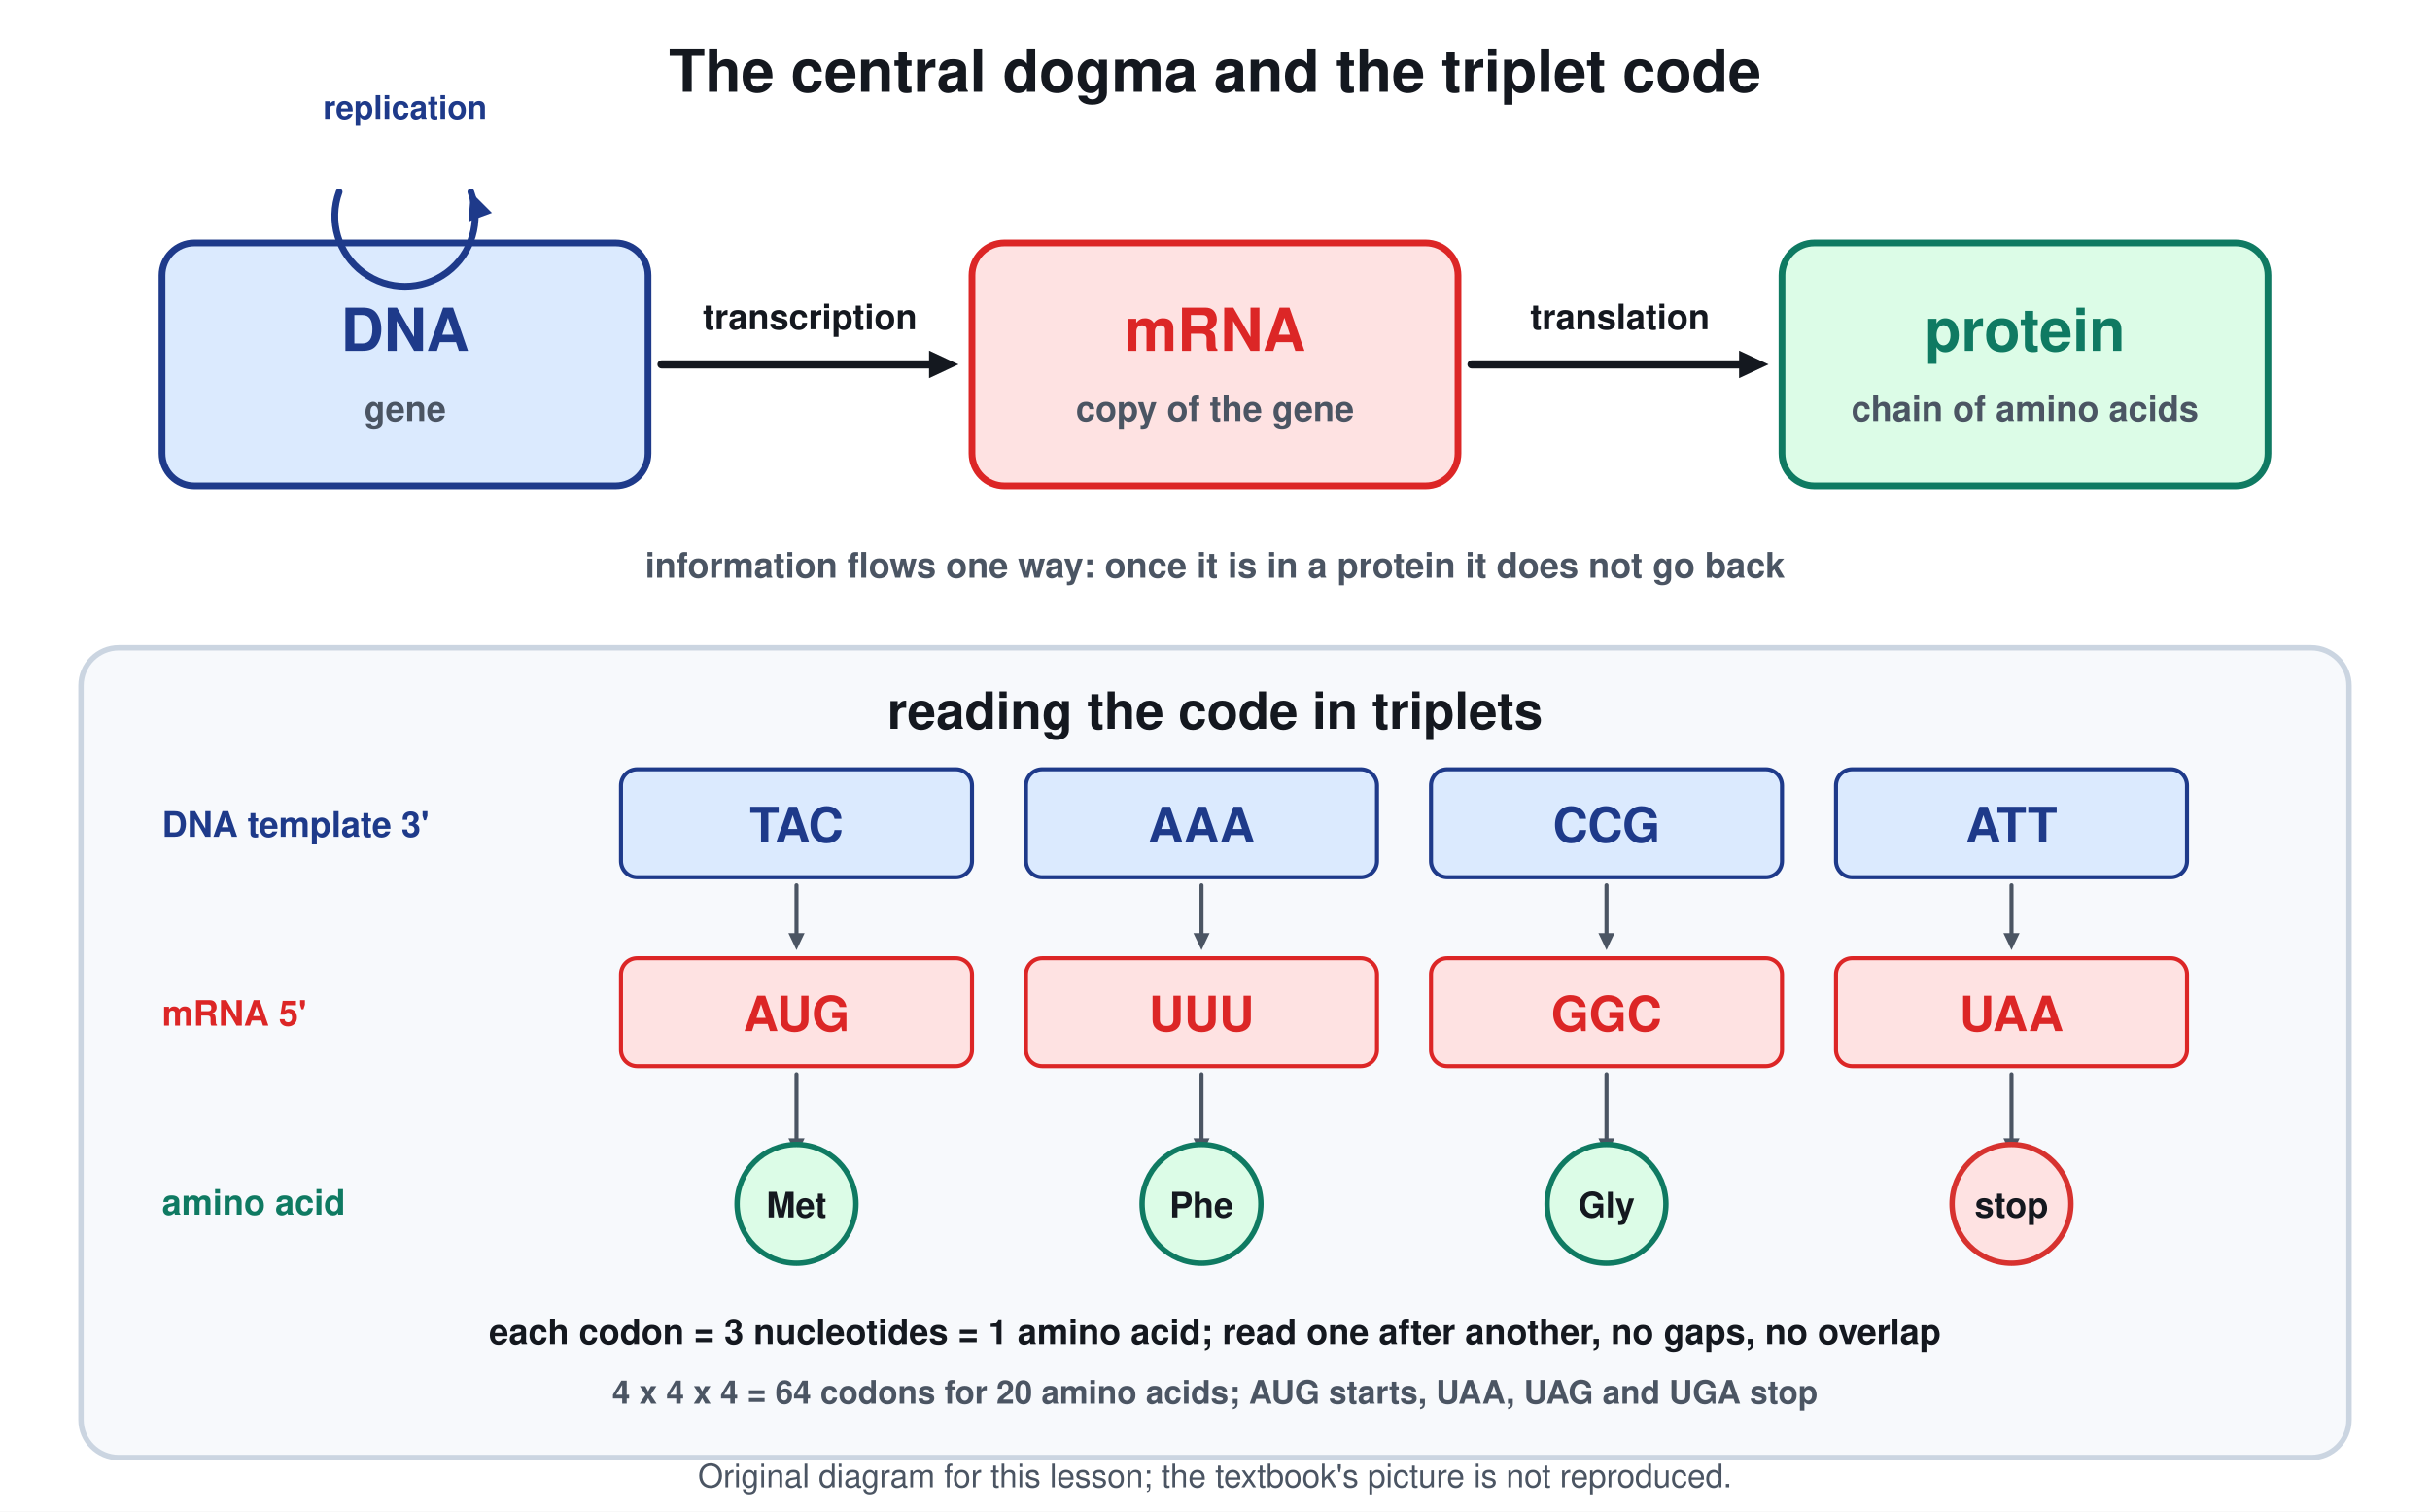
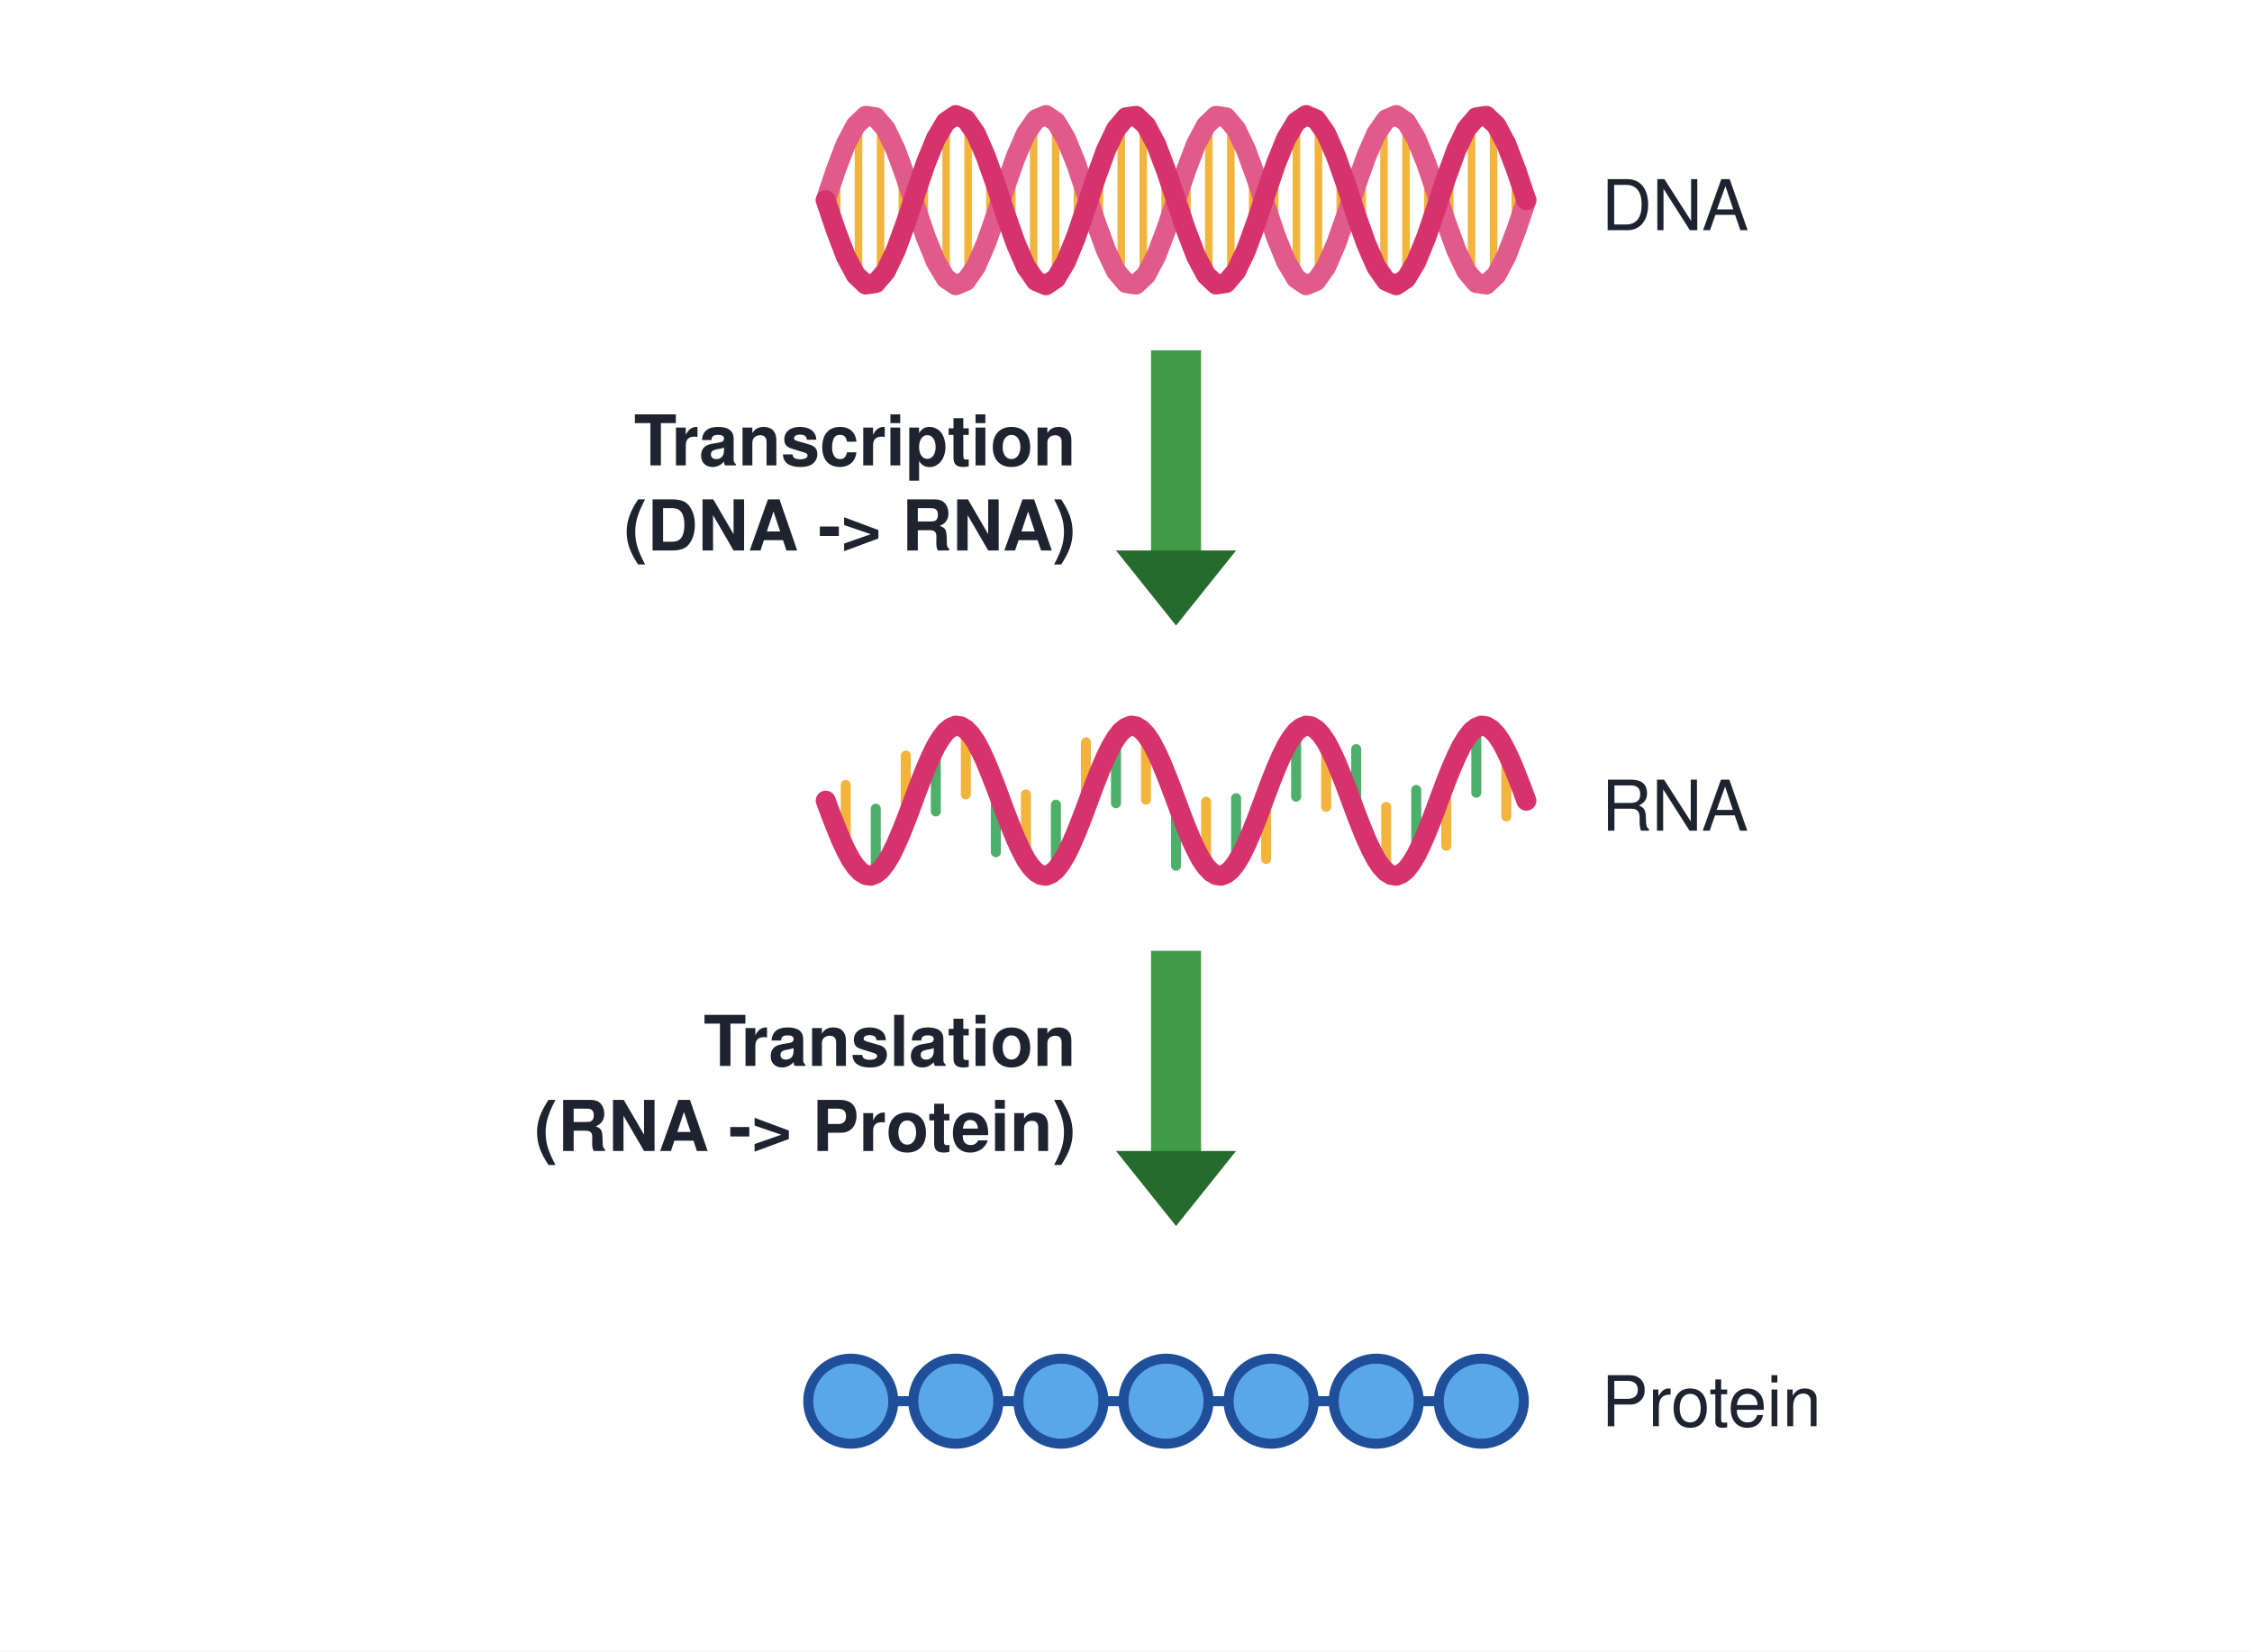
- <svg xmlns="http://www.w3.org/2000/svg" viewBox="0 0 900 560" font-family="Segoe UI, Helvetica, Arial, sans-serif">
-   <rect width="900" height="560" fill="#ffffff" />
-   <text x="450.0" y="34.0" font-size="22" fill="#14181f" text-anchor="middle" font-weight="700">The central dogma and the triplet code</text>
-   <rect x="60.0" y="90.0" width="180.0" height="90.0" rx="12" stroke="#1e3a8a" stroke-width="2.5" fill="#dbeafe" />
-   <text x="150.0" y="130.0" font-size="22" fill="#1e3a8a" text-anchor="middle" font-weight="700">DNA</text>
-   <text x="150.0" y="156.0" font-size="13" fill="#4b5563" text-anchor="middle" font-weight="700">gene</text>
-   <rect x="360.0" y="90.0" width="180.0" height="90.0" rx="12" stroke="#dc2626" stroke-width="2.5" fill="#fee2e2" />
-   <text x="450.0" y="130.0" font-size="22" fill="#dc2626" text-anchor="middle" font-weight="700">mRNA</text>
-   <text x="450.0" y="156.0" font-size="13" fill="#4b5563" text-anchor="middle" font-weight="700">copy of the gene</text>
-   <rect x="660.0" y="90.0" width="180.0" height="90.0" rx="12" stroke="#0f7a62" stroke-width="2.5" fill="#dcfce7" />
-   <text x="750.0" y="130.0" font-size="22" fill="#0f7a62" text-anchor="middle" font-weight="700">protein</text>
-   <text x="750.0" y="156.0" font-size="13" fill="#4b5563" text-anchor="middle" font-weight="700">chain of amino acids</text>
-   <line x1="245.0" y1="135.0" x2="345.4" y2="135.0" stroke="#14181f" stroke-width="3" stroke-linecap="round" />
-   <path d="M355.0 135.0 L344.1 140.1 L344.1 129.9 Z" fill="#14181f" />
-   <text x="300.0" y="122.0" font-size="13" fill="#14181f" text-anchor="middle" font-weight="700">transcription</text>
-   <line x1="545.0" y1="135.0" x2="645.4" y2="135.0" stroke="#14181f" stroke-width="3" stroke-linecap="round" />
-   <path d="M655.0 135.0 L644.1 140.1 L644.1 129.9 Z" fill="#14181f" />
-   <text x="600.0" y="122.0" font-size="13" fill="#14181f" text-anchor="middle" font-weight="700">translation</text>
-   <path d="M125.6 71.1 A26 26 0 1 0 174.4 71.1" stroke="#1e3a8a" stroke-width="2.5" fill="none" stroke-linejoin="round" stroke-linecap="round" />
-   <path d="M174.4 71.1 L182.2 78.9 L173.5 82.1 Z" fill="#1e3a8a" />
-   <text x="150.0" y="44.0" font-size="12" fill="#1e3a8a" text-anchor="middle" font-weight="700">replication</text>
-   <text x="450.0" y="214.0" font-size="13" fill="#4b5563" text-anchor="middle" font-weight="700">information flows one way: once it is in a protein it does not go back</text>
-   <rect x="30.0" y="240.0" width="840.0" height="300.0" rx="14" stroke="#cbd5e1" stroke-width="2" fill="#f7f9fc" />
-   <text x="450.0" y="270.0" font-size="19" fill="#14181f" text-anchor="middle" font-weight="700">reading the code in triplets</text>
-   <text x="60.0" y="310.0" font-size="13" fill="#1e3a8a" text-anchor="start" font-weight="700">DNA template 3'</text>
-   <text x="60.0" y="380.0" font-size="13" fill="#dc2626" text-anchor="start" font-weight="700">mRNA 5'</text>
-   <text x="60.0" y="450.0" font-size="13" fill="#0f7a62" text-anchor="start" font-weight="700">amino acid</text>
-   <rect x="230.0" y="285.0" width="130.0" height="40.0" rx="6" stroke="#1e3a8a" stroke-width="1.5" fill="#dbeafe" />
-   <text x="295.0" y="312.0" font-size="18" fill="#1e3a8a" text-anchor="middle" font-weight="700">TAC</text>
-   <rect x="230.0" y="355.0" width="130.0" height="40.0" rx="6" stroke="#dc2626" stroke-width="1.5" fill="#fee2e2" />
-   <text x="295.0" y="382.0" font-size="18" fill="#dc2626" text-anchor="middle" font-weight="700">AUG</text>
-   <line x1="295.0" y1="328.0" x2="295.0" y2="346.4" stroke="#4b5563" stroke-width="1.5" stroke-linecap="round" />
-   <path d="M295.0 352.0 L292.0 345.7 L298.0 345.7 Z" fill="#4b5563" />
-   <line x1="295.0" y1="398.0" x2="295.0" y2="422.4" stroke="#4b5563" stroke-width="1.5" stroke-linecap="round" />
-   <path d="M295.0 428.0 L292.0 421.7 L298.0 421.7 Z" fill="#4b5563" />
-   <circle cx="295.0" cy="446.0" r="22.0" stroke="#0f7a62" stroke-width="2" fill="#dcfce7" />
-   <text x="295.0" y="451.0" font-size="13" fill="#14181f" text-anchor="middle" font-weight="700">Met</text>
-   <rect x="380.0" y="285.0" width="130.0" height="40.0" rx="6" stroke="#1e3a8a" stroke-width="1.5" fill="#dbeafe" />
-   <text x="445.0" y="312.0" font-size="18" fill="#1e3a8a" text-anchor="middle" font-weight="700">AAA</text>
-   <rect x="380.0" y="355.0" width="130.0" height="40.0" rx="6" stroke="#dc2626" stroke-width="1.5" fill="#fee2e2" />
-   <text x="445.0" y="382.0" font-size="18" fill="#dc2626" text-anchor="middle" font-weight="700">UUU</text>
-   <line x1="445.0" y1="328.0" x2="445.0" y2="346.4" stroke="#4b5563" stroke-width="1.5" stroke-linecap="round" />
-   <path d="M445.0 352.0 L442.0 345.7 L448.0 345.7 Z" fill="#4b5563" />
-   <line x1="445.0" y1="398.0" x2="445.0" y2="422.4" stroke="#4b5563" stroke-width="1.5" stroke-linecap="round" />
-   <path d="M445.0 428.0 L442.0 421.7 L448.0 421.7 Z" fill="#4b5563" />
-   <circle cx="445.0" cy="446.0" r="22.0" stroke="#0f7a62" stroke-width="2" fill="#dcfce7" />
-   <text x="445.0" y="451.0" font-size="13" fill="#14181f" text-anchor="middle" font-weight="700">Phe</text>
-   <rect x="530.0" y="285.0" width="130.0" height="40.0" rx="6" stroke="#1e3a8a" stroke-width="1.5" fill="#dbeafe" />
-   <text x="595.0" y="312.0" font-size="18" fill="#1e3a8a" text-anchor="middle" font-weight="700">CCG</text>
-   <rect x="530.0" y="355.0" width="130.0" height="40.0" rx="6" stroke="#dc2626" stroke-width="1.5" fill="#fee2e2" />
-   <text x="595.0" y="382.0" font-size="18" fill="#dc2626" text-anchor="middle" font-weight="700">GGC</text>
-   <line x1="595.0" y1="328.0" x2="595.0" y2="346.4" stroke="#4b5563" stroke-width="1.5" stroke-linecap="round" />
-   <path d="M595.0 352.0 L592.0 345.7 L598.0 345.7 Z" fill="#4b5563" />
-   <line x1="595.0" y1="398.0" x2="595.0" y2="422.4" stroke="#4b5563" stroke-width="1.5" stroke-linecap="round" />
-   <path d="M595.0 428.0 L592.0 421.7 L598.0 421.7 Z" fill="#4b5563" />
-   <circle cx="595.0" cy="446.0" r="22.0" stroke="#0f7a62" stroke-width="2" fill="#dcfce7" />
-   <text x="595.0" y="451.0" font-size="13" fill="#14181f" text-anchor="middle" font-weight="700">Gly</text>
-   <rect x="680.0" y="285.0" width="130.0" height="40.0" rx="6" stroke="#1e3a8a" stroke-width="1.5" fill="#dbeafe" />
-   <text x="745.0" y="312.0" font-size="18" fill="#1e3a8a" text-anchor="middle" font-weight="700">ATT</text>
-   <rect x="680.0" y="355.0" width="130.0" height="40.0" rx="6" stroke="#dc2626" stroke-width="1.5" fill="#fee2e2" />
-   <text x="745.0" y="382.0" font-size="18" fill="#dc2626" text-anchor="middle" font-weight="700">UAA</text>
-   <line x1="745.0" y1="328.0" x2="745.0" y2="346.4" stroke="#4b5563" stroke-width="1.5" stroke-linecap="round" />
-   <path d="M745.0 352.0 L742.0 345.7 L748.0 345.7 Z" fill="#4b5563" />
-   <line x1="745.0" y1="398.0" x2="745.0" y2="422.4" stroke="#4b5563" stroke-width="1.5" stroke-linecap="round" />
-   <path d="M745.0 428.0 L742.0 421.7 L748.0 421.7 Z" fill="#4b5563" />
-   <circle cx="745.0" cy="446.0" r="22.0" stroke="#d7322f" stroke-width="2" fill="#fee2e2" />
-   <text x="745.0" y="451.0" font-size="13" fill="#14181f" text-anchor="middle" font-weight="700">stop</text>
-   <text x="450.0" y="498.0" font-size="13" fill="#14181f" text-anchor="middle" font-weight="700">each codon = 3 nucleotides = 1 amino acid; read one after another, no gaps, no overlap</text>
-   <text x="450.0" y="520.0" font-size="12" fill="#4b5563" text-anchor="middle" font-weight="700">4 x 4 x 4 = 64 codons for 20 amino acids; AUG starts, UAA, UAG and UGA stop</text>
-   <text x="450.0" y="551" font-size="12" fill="#4b5563" text-anchor="middle">Original diagram for this lesson; the textbook's picture is not reproduced.</text>
+ <svg xmlns="http://www.w3.org/2000/svg" viewBox="0 0 900 660" font-family="Segoe UI, Helvetica, Arial, sans-serif">
+   <rect width="900" height="660" fill="#ffffff" />
+   <line x1="334.4" y1="93" x2="334.4" y2="67" stroke="#f2b43c" stroke-width="3" stroke-linecap="round" />
+   <line x1="343.1" y1="111.4" x2="343.1" y2="48.6" stroke="#f2b43c" stroke-width="3" stroke-linecap="round" />
+   <line x1="351.9" y1="111.4" x2="351.9" y2="48.6" stroke="#f2b43c" stroke-width="3" stroke-linecap="round" />
+   <line x1="360.6" y1="93" x2="360.6" y2="67" stroke="#f2b43c" stroke-width="3" stroke-linecap="round" />
+   <line x1="369.4" y1="67" x2="369.4" y2="93" stroke="#f2b43c" stroke-width="3" stroke-linecap="round" />
+   <line x1="378.1" y1="48.6" x2="378.1" y2="111.4" stroke="#f2b43c" stroke-width="3" stroke-linecap="round" />
+   <line x1="386.9" y1="48.6" x2="386.9" y2="111.4" stroke="#f2b43c" stroke-width="3" stroke-linecap="round" />
+   <line x1="395.6" y1="67" x2="395.6" y2="93" stroke="#f2b43c" stroke-width="3" stroke-linecap="round" />
+   <line x1="404.4" y1="93" x2="404.4" y2="67" stroke="#f2b43c" stroke-width="3" stroke-linecap="round" />
+   <line x1="413.1" y1="111.4" x2="413.1" y2="48.6" stroke="#f2b43c" stroke-width="3" stroke-linecap="round" />
+   <line x1="421.9" y1="111.4" x2="421.9" y2="48.6" stroke="#f2b43c" stroke-width="3" stroke-linecap="round" />
+   <line x1="430.6" y1="93" x2="430.6" y2="67" stroke="#f2b43c" stroke-width="3" stroke-linecap="round" />
+   <line x1="439.4" y1="67" x2="439.4" y2="93" stroke="#f2b43c" stroke-width="3" stroke-linecap="round" />
+   <line x1="448.1" y1="48.6" x2="448.1" y2="111.4" stroke="#f2b43c" stroke-width="3" stroke-linecap="round" />
+   <line x1="456.9" y1="48.6" x2="456.9" y2="111.4" stroke="#f2b43c" stroke-width="3" stroke-linecap="round" />
+   <line x1="465.6" y1="67" x2="465.6" y2="93" stroke="#f2b43c" stroke-width="3" stroke-linecap="round" />
+   <line x1="474.4" y1="93" x2="474.4" y2="67" stroke="#f2b43c" stroke-width="3" stroke-linecap="round" />
+   <line x1="483.1" y1="111.4" x2="483.1" y2="48.6" stroke="#f2b43c" stroke-width="3" stroke-linecap="round" />
+   <line x1="491.9" y1="111.4" x2="491.9" y2="48.6" stroke="#f2b43c" stroke-width="3" stroke-linecap="round" />
+   <line x1="500.6" y1="93" x2="500.6" y2="67" stroke="#f2b43c" stroke-width="3" stroke-linecap="round" />
+   <line x1="509.4" y1="67" x2="509.4" y2="93" stroke="#f2b43c" stroke-width="3" stroke-linecap="round" />
+   <line x1="518.1" y1="48.6" x2="518.1" y2="111.4" stroke="#f2b43c" stroke-width="3" stroke-linecap="round" />
+   <line x1="526.9" y1="48.6" x2="526.9" y2="111.4" stroke="#f2b43c" stroke-width="3" stroke-linecap="round" />
+   <line x1="535.6" y1="67" x2="535.6" y2="93" stroke="#f2b43c" stroke-width="3" stroke-linecap="round" />
+   <line x1="544.4" y1="93" x2="544.4" y2="67" stroke="#f2b43c" stroke-width="3" stroke-linecap="round" />
+   <line x1="553.1" y1="111.4" x2="553.1" y2="48.6" stroke="#f2b43c" stroke-width="3" stroke-linecap="round" />
+   <line x1="561.9" y1="111.4" x2="561.9" y2="48.6" stroke="#f2b43c" stroke-width="3" stroke-linecap="round" />
+   <line x1="570.6" y1="93" x2="570.6" y2="67" stroke="#f2b43c" stroke-width="3" stroke-linecap="round" />
+   <line x1="579.4" y1="67" x2="579.4" y2="93" stroke="#f2b43c" stroke-width="3" stroke-linecap="round" />
+   <line x1="588.1" y1="48.6" x2="588.1" y2="111.4" stroke="#f2b43c" stroke-width="3" stroke-linecap="round" />
+   <line x1="596.9" y1="48.6" x2="596.9" y2="111.4" stroke="#f2b43c" stroke-width="3" stroke-linecap="round" />
+   <line x1="605.6" y1="67" x2="605.6" y2="93" stroke="#f2b43c" stroke-width="3" stroke-linecap="round" />
+   <path d="M330 80 L334 68.1 L338 57.6 L342 50.1 L346 46.3 L350 46.9 L354 51.6 L358 60 L362 71 L366 83 L370 94.8 L374 104.6 L378 111.3 L382 114 L386 112.3 L390 106.6 L394 97.4 L398 86.1 L402 73.9 L406 62.6 L410 53.4 L414 47.7 L418 46 L422 48.7 L426 55.4 L430 65.2 L434 77 L438 89 L442 100 L446 108.4 L450 113.1 L454 113.7 L458 109.9 L462 102.4 L466 91.9 L470 80 L474 68.1 L478 57.6 L482 50.1 L486 46.3 L490 46.9 L494 51.6 L498 60 L502 71 L506 83 L510 94.8 L514 104.6 L518 111.3 L522 114 L526 112.3 L530 106.6 L534 97.4 L538 86.1 L542 73.9 L546 62.6 L550 53.4 L554 47.7 L558 46 L562 48.7 L566 55.4 L570 65.2 L574 77 L578 89 L582 100 L586 108.4 L590 113.1 L594 113.7 L598 109.9 L602 102.4 L606 91.9 L610 80" stroke="#e05a8a" stroke-width="8" fill="none" stroke-linejoin="round" stroke-linecap="round" />
+   <path d="M330 80 L334 91.9 L338 102.4 L342 109.9 L346 113.7 L350 113.1 L354 108.4 L358 100 L362 89 L366 77 L370 65.2 L374 55.4 L378 48.7 L382 46 L386 47.7 L390 53.4 L394 62.6 L398 73.9 L402 86.1 L406 97.4 L410 106.6 L414 112.3 L418 114 L422 111.3 L426 104.6 L430 94.8 L434 83 L438 71 L442 60 L446 51.6 L450 46.9 L454 46.3 L458 50.1 L462 57.6 L466 68.1 L470 80 L474 91.9 L478 102.4 L482 109.9 L486 113.7 L490 113.1 L494 108.4 L498 100 L502 89 L506 77 L510 65.2 L514 55.4 L518 48.7 L522 46 L526 47.7 L530 53.4 L534 62.6 L538 73.9 L542 86.1 L546 97.4 L550 106.6 L554 112.3 L558 114 L562 111.3 L566 104.6 L570 94.8 L574 83 L578 71 L582 60 L586 51.6 L590 46.9 L594 46.3 L598 50.1 L602 57.6 L606 68.1 L610 80" stroke="#d6336c" stroke-width="8" fill="none" stroke-linejoin="round" stroke-linecap="round" />
+   <text x="640" y="92" font-size="28" fill="#1d2430" text-anchor="start" font-weight="400">DNA</text>
+   <rect x="460" y="140" width="20" height="84" rx="0" stroke="none" stroke-width="0" fill="#3f9b45" />
+   <path d="M446 220 L494 220 L470 250 Z" stroke="none" stroke-width="0" fill="#256b2b" stroke-linejoin="round" stroke-linecap="round" />
+   <text x="430" y="186" font-size="28" fill="#1d2430" text-anchor="end" font-weight="600">Transcription</text>
+   <text x="430" y="220" font-size="28" fill="#1d2430" text-anchor="end" font-weight="600">(DNA -&gt; RNA)</text>
+   <line x1="338" y1="339.7" x2="338" y2="313.7" stroke="#f2b43c" stroke-width="4" stroke-linecap="round" />
+   <line x1="350" y1="349.2" x2="350" y2="323.2" stroke="#4caf6a" stroke-width="4" stroke-linecap="round" />
+   <line x1="362" y1="328" x2="362" y2="302" stroke="#f2b43c" stroke-width="4" stroke-linecap="round" />
+   <line x1="374" y1="298.3" x2="374" y2="324.3" stroke="#4caf6a" stroke-width="4" stroke-linecap="round" />
+   <line x1="386" y1="291.5" x2="386" y2="317.5" stroke="#f2b43c" stroke-width="4" stroke-linecap="round" />
+   <line x1="398" y1="314.6" x2="398" y2="340.6" stroke="#4caf6a" stroke-width="4" stroke-linecap="round" />
+   <line x1="410" y1="343.5" x2="410" y2="317.5" stroke="#f2b43c" stroke-width="4" stroke-linecap="round" />
+   <line x1="422" y1="347.6" x2="422" y2="321.6" stroke="#4caf6a" stroke-width="4" stroke-linecap="round" />
+   <line x1="434" y1="322.7" x2="434" y2="296.7" stroke="#f2b43c" stroke-width="4" stroke-linecap="round" />
+   <line x1="446" y1="295" x2="446" y2="321" stroke="#4caf6a" stroke-width="4" stroke-linecap="round" />
+   <line x1="458" y1="293.6" x2="458" y2="319.6" stroke="#f2b43c" stroke-width="4" stroke-linecap="round" />
+   <line x1="470" y1="320" x2="470" y2="346" stroke="#4caf6a" stroke-width="4" stroke-linecap="round" />
+   <line x1="482" y1="346.4" x2="482" y2="320.4" stroke="#f2b43c" stroke-width="4" stroke-linecap="round" />
+   <line x1="494" y1="345" x2="494" y2="319" stroke="#4caf6a" stroke-width="4" stroke-linecap="round" />
+   <line x1="506" y1="317.3" x2="506" y2="343.3" stroke="#f2b43c" stroke-width="4" stroke-linecap="round" />
+   <line x1="518" y1="292.4" x2="518" y2="318.4" stroke="#4caf6a" stroke-width="4" stroke-linecap="round" />
+   <line x1="530" y1="296.5" x2="530" y2="322.5" stroke="#f2b43c" stroke-width="4" stroke-linecap="round" />
+   <line x1="542" y1="325.4" x2="542" y2="299.4" stroke="#4caf6a" stroke-width="4" stroke-linecap="round" />
+   <line x1="554" y1="348.5" x2="554" y2="322.5" stroke="#f2b43c" stroke-width="4" stroke-linecap="round" />
+   <line x1="566" y1="341.7" x2="566" y2="315.7" stroke="#4caf6a" stroke-width="4" stroke-linecap="round" />
+   <line x1="578" y1="312" x2="578" y2="338" stroke="#f2b43c" stroke-width="4" stroke-linecap="round" />
+   <line x1="590" y1="290.8" x2="590" y2="316.8" stroke="#4caf6a" stroke-width="4" stroke-linecap="round" />
+   <line x1="602" y1="300.3" x2="602" y2="326.3" stroke="#f2b43c" stroke-width="4" stroke-linecap="round" />
+   <path d="M330 320 L332 325.4 L334 330.5 L336 335.4 L338 339.7 L340 343.5 L342 346.4 L344 348.5 L346 349.7 L348 350 L350 349.2 L352 347.6 L354 345 L356 341.7 L358 337.6 L360 333 L362 328 L364 322.7 L366 317.3 L368 312 L370 307 L372 302.4 L374 298.3 L376 295 L378 292.4 L380 290.8 L382 290 L384 290.3 L386 291.5 L388 293.6 L390 296.5 L392 300.3 L394 304.6 L396 309.5 L398 314.6 L400 320 L402 325.4 L404 330.5 L406 335.4 L408 339.7 L410 343.5 L412 346.4 L414 348.5 L416 349.7 L418 350 L420 349.2 L422 347.6 L424 345 L426 341.7 L428 337.6 L430 333 L432 328 L434 322.7 L436 317.3 L438 312 L440 307 L442 302.4 L444 298.3 L446 295 L448 292.4 L450 290.8 L452 290 L454 290.3 L456 291.5 L458 293.6 L460 296.5 L462 300.3 L464 304.6 L466 309.5 L468 314.6 L470 320 L472 325.4 L474 330.5 L476 335.4 L478 339.7 L480 343.5 L482 346.4 L484 348.5 L486 349.7 L488 350 L490 349.2 L492 347.6 L494 345 L496 341.7 L498 337.6 L500 333 L502 328 L504 322.7 L506 317.3 L508 312 L510 307 L512 302.4 L514 298.3 L516 295 L518 292.4 L520 290.8 L522 290 L524 290.3 L526 291.5 L528 293.6 L530 296.5 L532 300.3 L534 304.6 L536 309.5 L538 314.6 L540 320 L542 325.4 L544 330.5 L546 335.4 L548 339.7 L550 343.5 L552 346.4 L554 348.5 L556 349.7 L558 350 L560 349.2 L562 347.6 L564 345 L566 341.7 L568 337.6 L570 333 L572 328 L574 322.7 L576 317.3 L578 312 L580 307 L582 302.4 L584 298.3 L586 295 L588 292.4 L590 290.8 L592 290 L594 290.3 L596 291.5 L598 293.6 L600 296.5 L602 300.3 L604 304.6 L606 309.5 L608 314.6 L610 320" stroke="#d6336c" stroke-width="8" fill="none" stroke-linejoin="round" stroke-linecap="round" />
+   <text x="640" y="332" font-size="28" fill="#1d2430" text-anchor="start" font-weight="400">RNA</text>
+   <rect x="460" y="380" width="20" height="84" rx="0" stroke="none" stroke-width="0" fill="#3f9b45" />
+   <path d="M446 460 L494 460 L470 490 Z" stroke="none" stroke-width="0" fill="#256b2b" stroke-linejoin="round" stroke-linecap="round" />
+   <text x="430" y="426" font-size="28" fill="#1d2430" text-anchor="end" font-weight="600">Translation</text>
+   <text x="430" y="460" font-size="28" fill="#1d2430" text-anchor="end" font-weight="600">(RNA -&gt; Protein)</text>
+   <circle cx="340" cy="560" r="17" stroke="#1f4f99" stroke-width="4" fill="#5aa7e8" />
+   <line x1="357" y1="560" x2="365" y2="560" stroke="#1f4f99" stroke-width="4" stroke-linecap="round" />
+   <circle cx="382" cy="560" r="17" stroke="#1f4f99" stroke-width="4" fill="#5aa7e8" />
+   <line x1="399" y1="560" x2="407" y2="560" stroke="#1f4f99" stroke-width="4" stroke-linecap="round" />
+   <circle cx="424" cy="560" r="17" stroke="#1f4f99" stroke-width="4" fill="#5aa7e8" />
+   <line x1="441" y1="560" x2="449" y2="560" stroke="#1f4f99" stroke-width="4" stroke-linecap="round" />
+   <circle cx="466" cy="560" r="17" stroke="#1f4f99" stroke-width="4" fill="#5aa7e8" />
+   <line x1="483" y1="560" x2="491" y2="560" stroke="#1f4f99" stroke-width="4" stroke-linecap="round" />
+   <circle cx="508" cy="560" r="17" stroke="#1f4f99" stroke-width="4" fill="#5aa7e8" />
+   <line x1="525" y1="560" x2="533" y2="560" stroke="#1f4f99" stroke-width="4" stroke-linecap="round" />
+   <circle cx="550" cy="560" r="17" stroke="#1f4f99" stroke-width="4" fill="#5aa7e8" />
+   <line x1="567" y1="560" x2="575" y2="560" stroke="#1f4f99" stroke-width="4" stroke-linecap="round" />
+   <circle cx="592" cy="560" r="17" stroke="#1f4f99" stroke-width="4" fill="#5aa7e8" />
+   <text x="640" y="570" font-size="28" fill="#1d2430" text-anchor="start" font-weight="400">Protein</text>
</svg>
